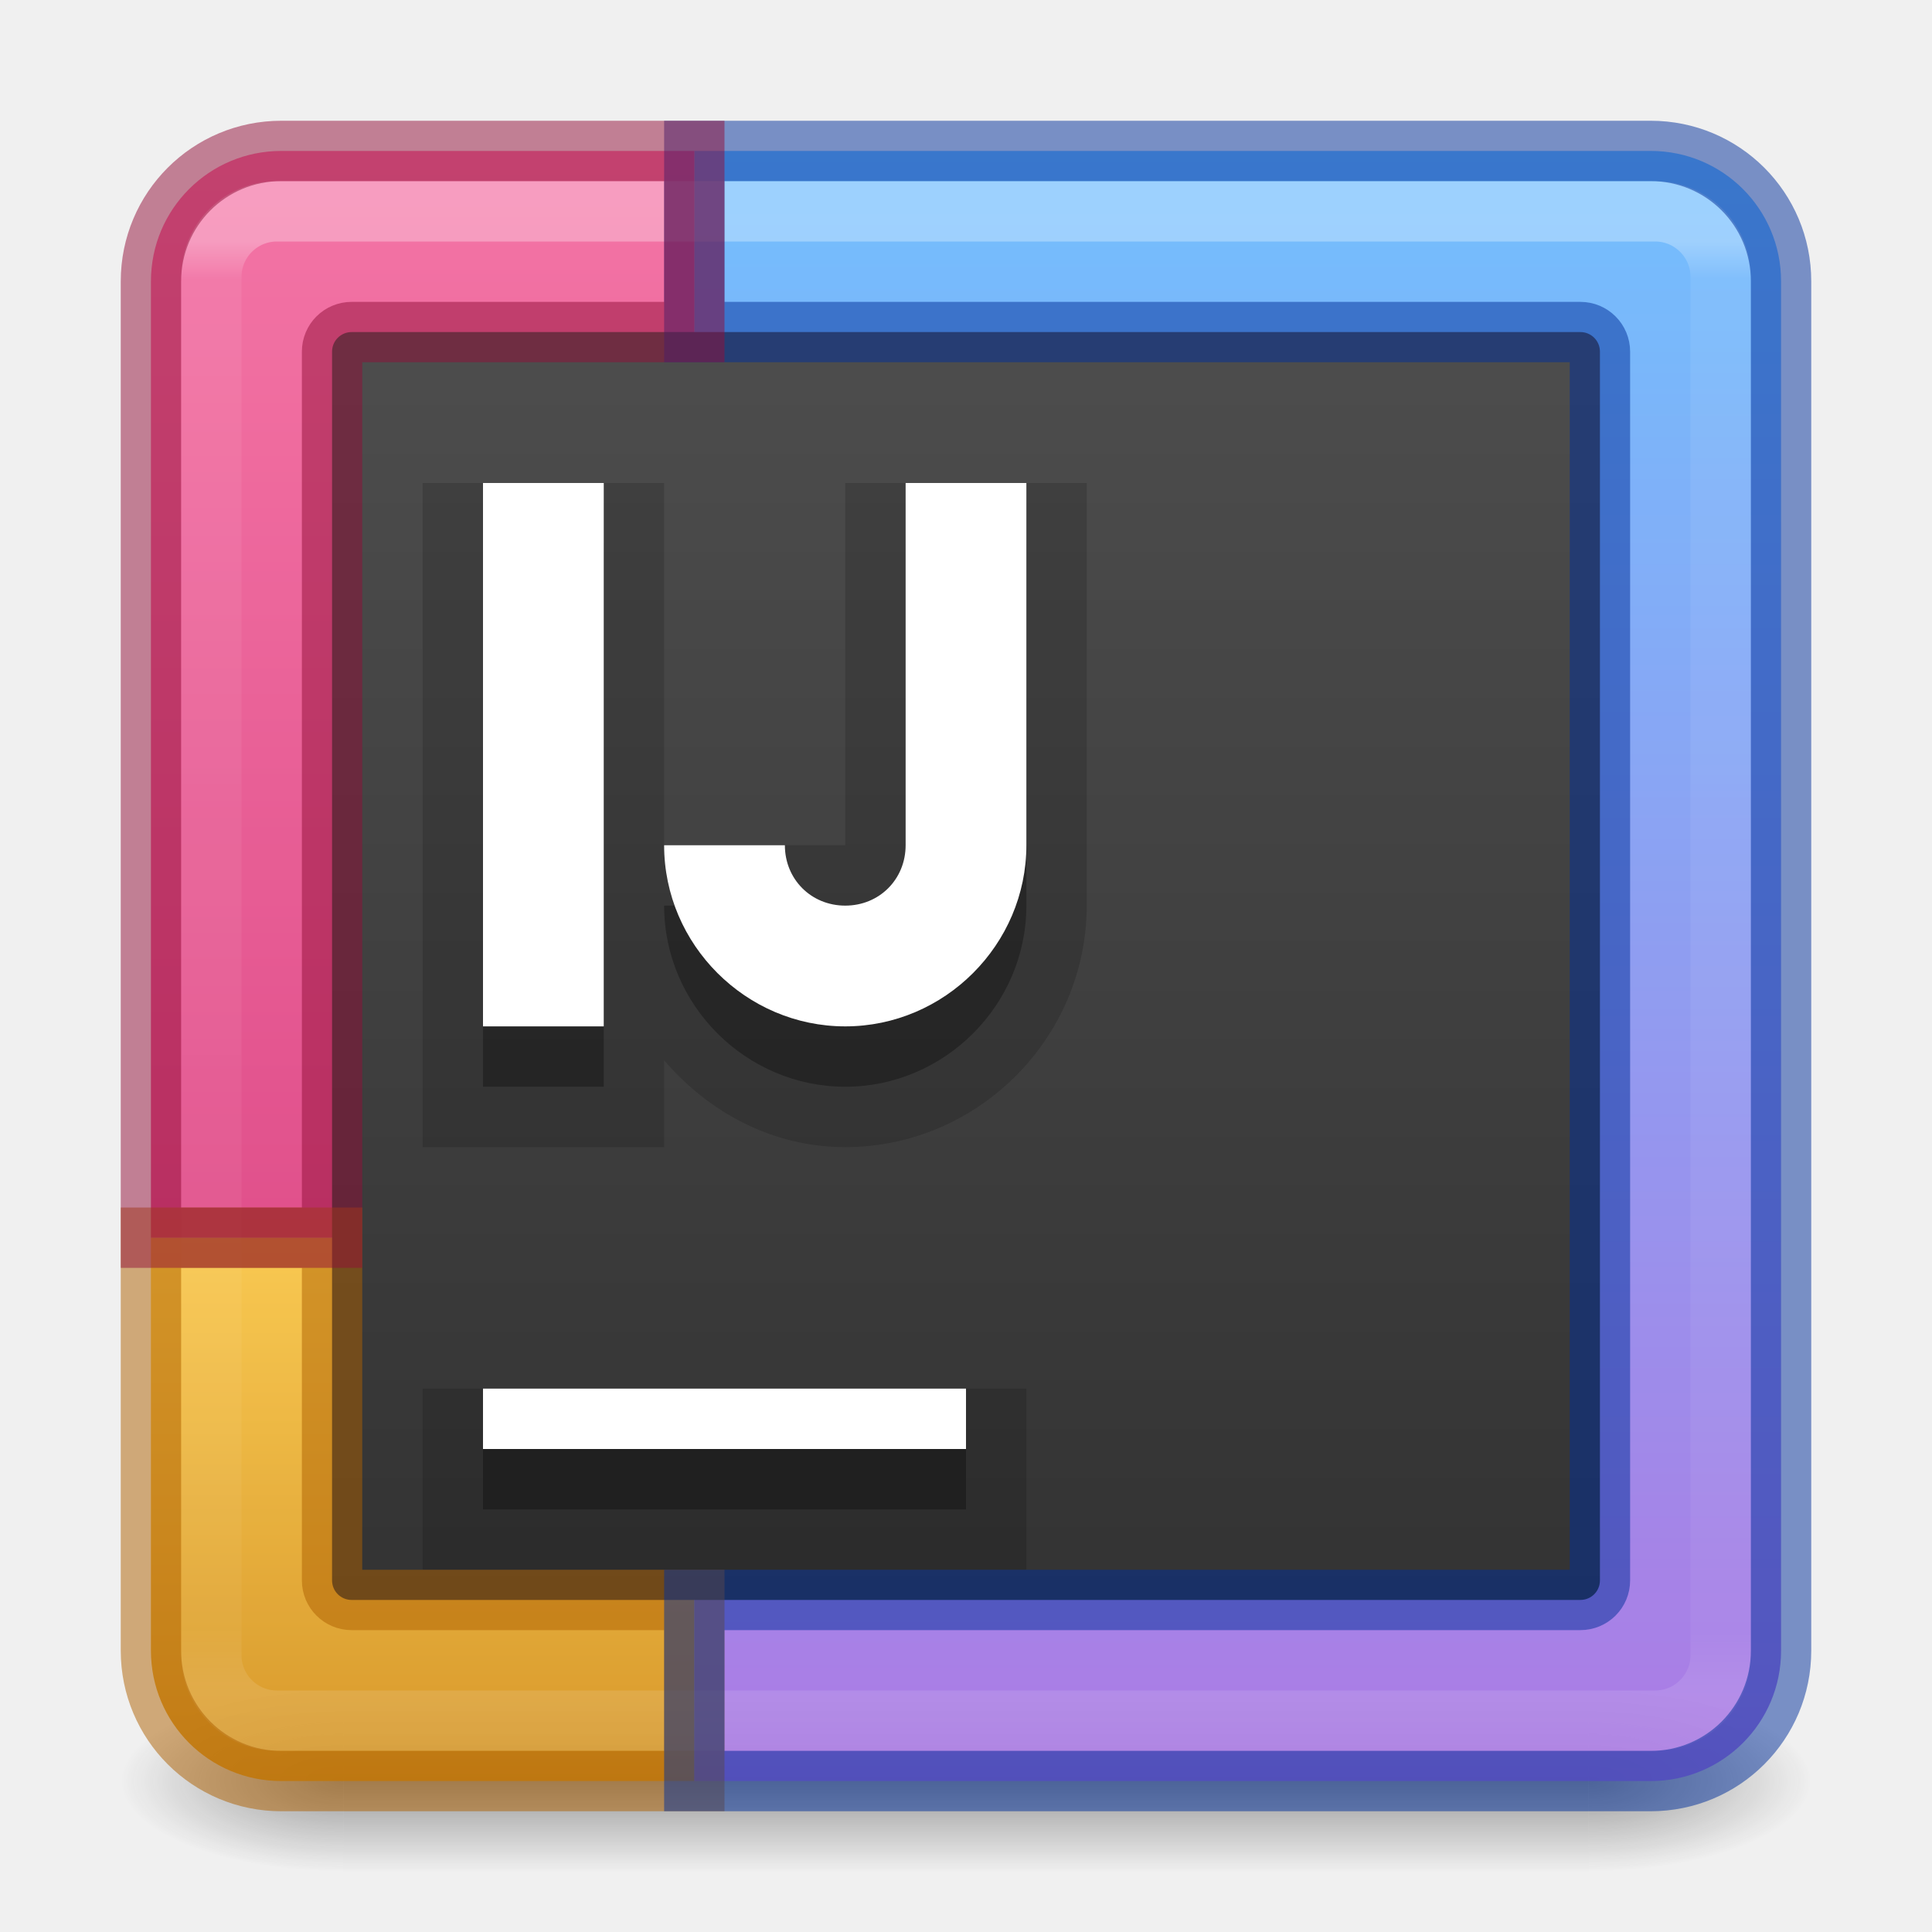
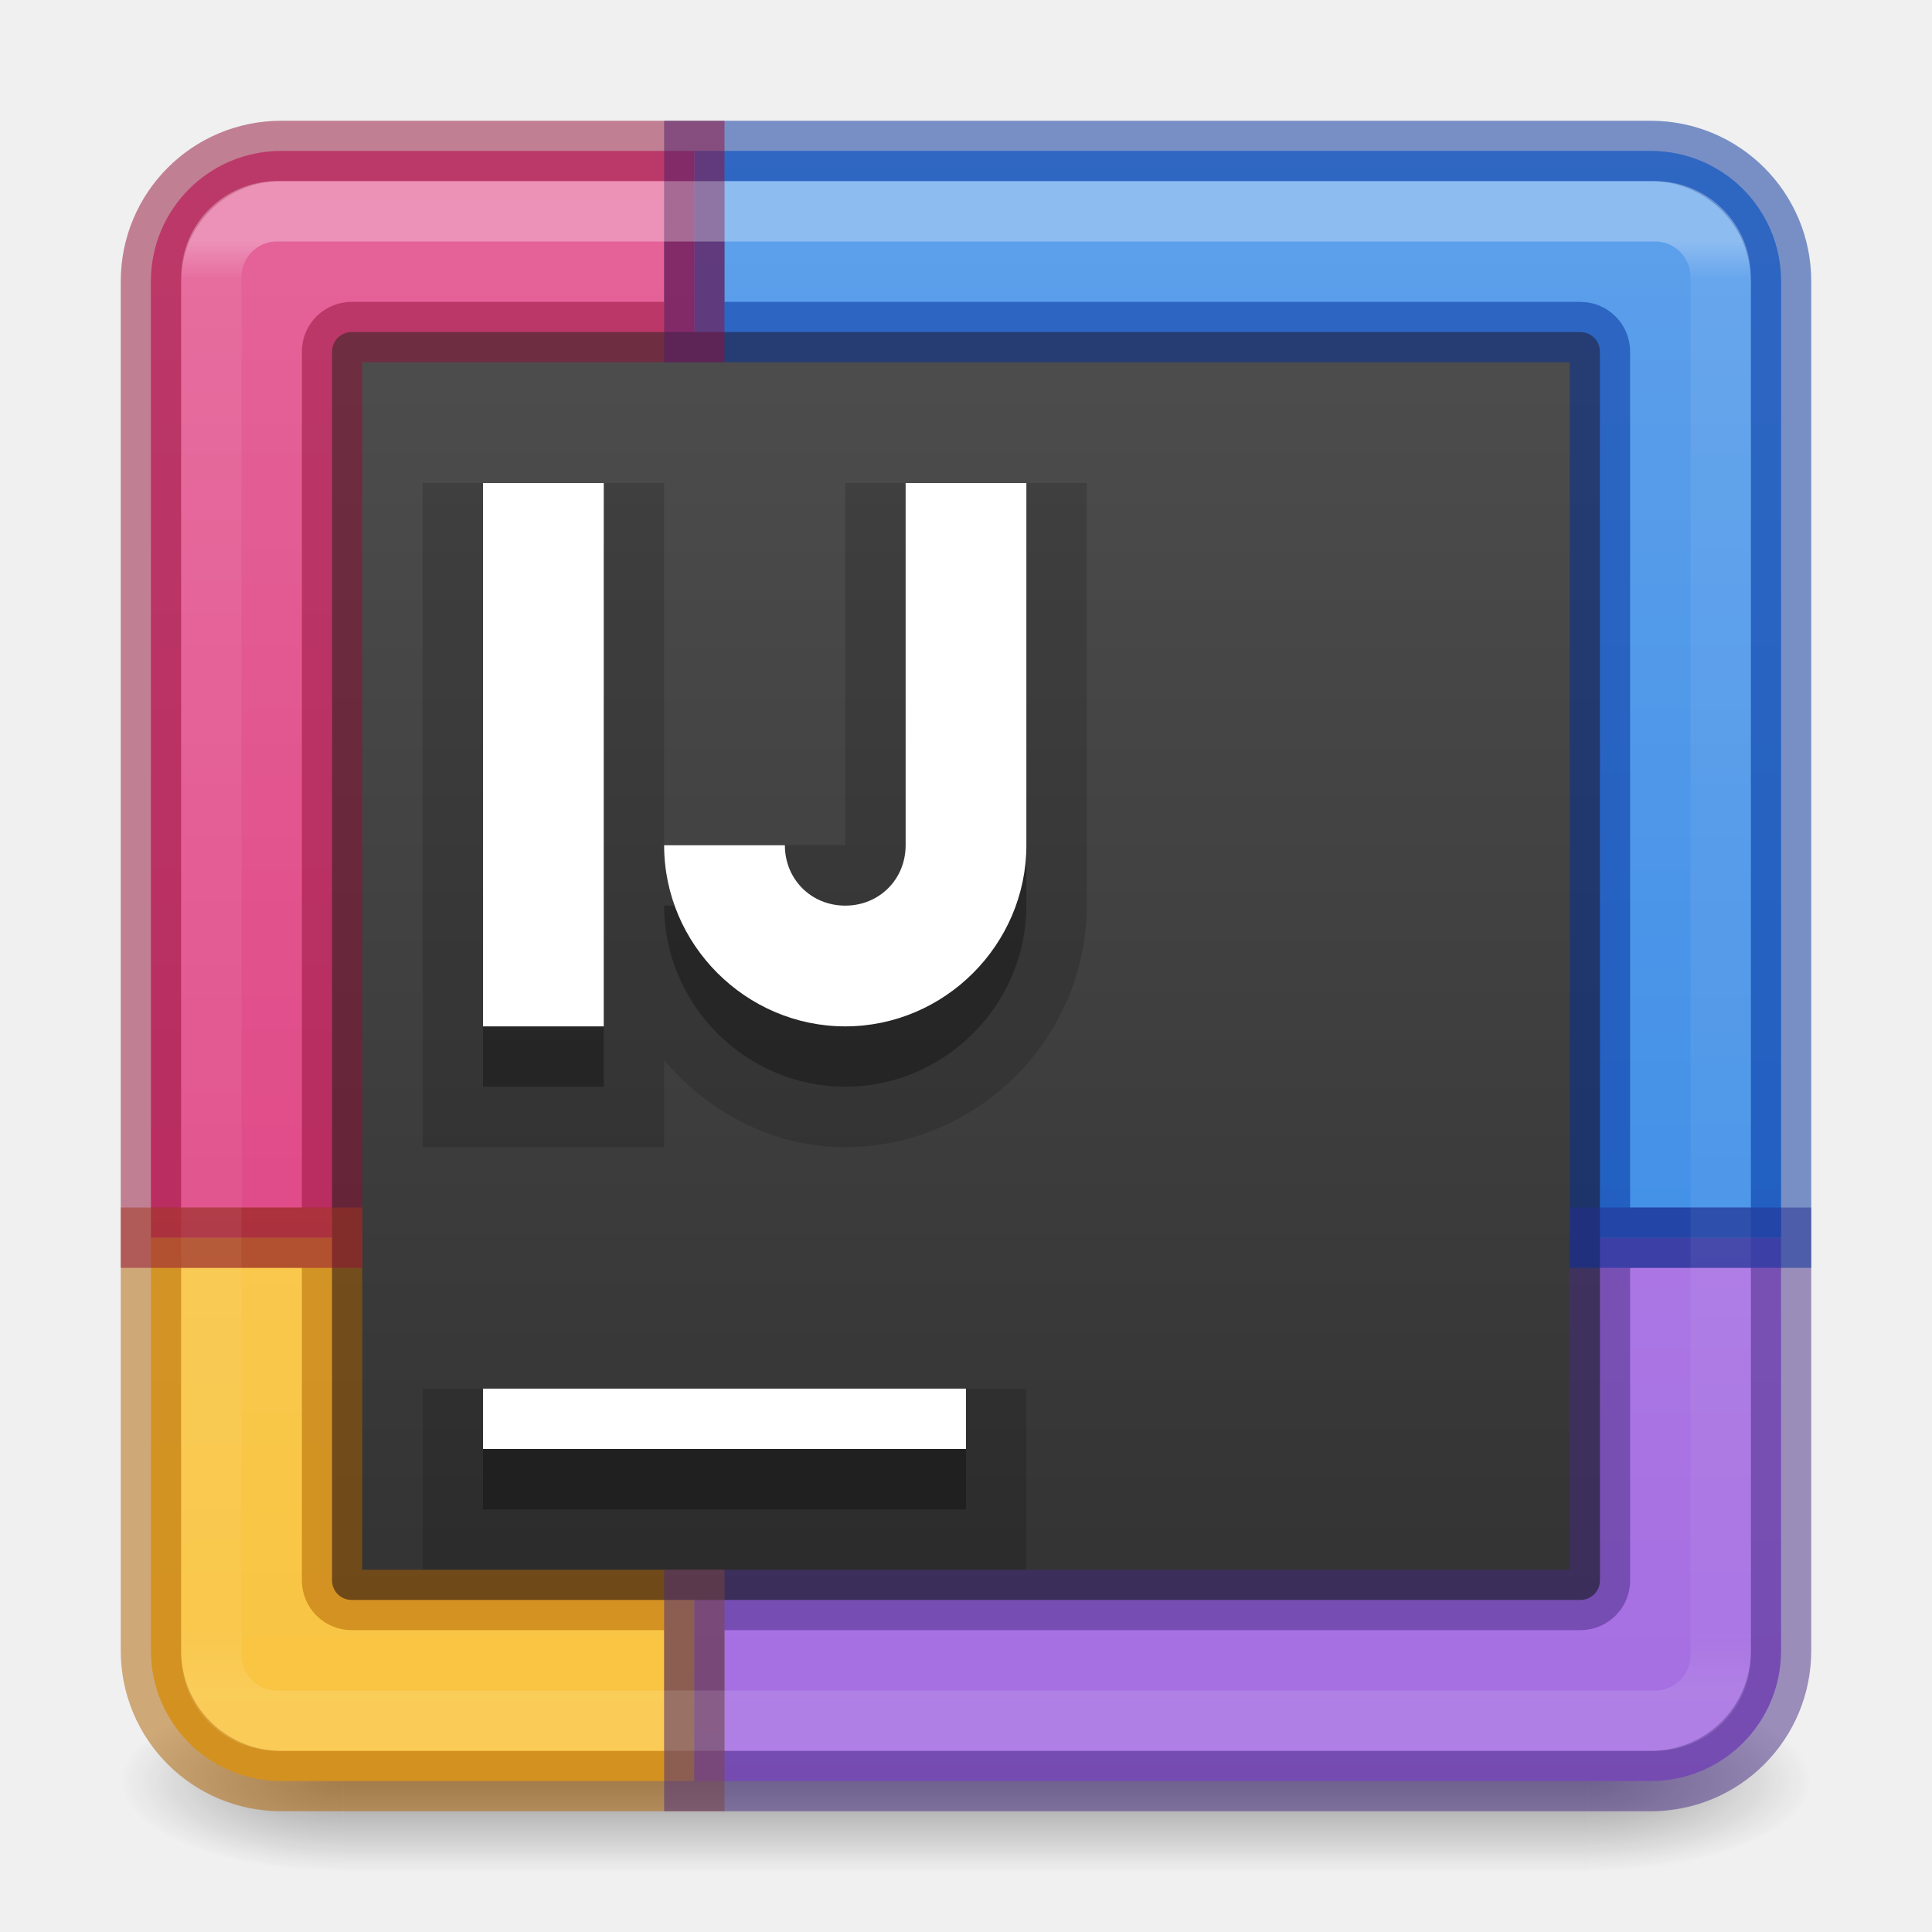
<svg xmlns="http://www.w3.org/2000/svg" xmlns:xlink="http://www.w3.org/1999/xlink" version="1.1" width="32" height="32" id="svg4151">
  <defs id="defs4153">
    <linearGradient id="linearGradient4281">
      <stop offset="0" style="stop-color:#ffffff;stop-opacity:1" id="stop4283" />
      <stop offset="0.026" style="stop-color:#ffffff;stop-opacity:0.235" id="stop4285" />
      <stop offset="0.958" style="stop-color:#ffffff;stop-opacity:0.157" id="stop4287" />
      <stop offset="1" style="stop-color:#ffffff;stop-opacity:0.392" id="stop4289" />
    </linearGradient>
    <linearGradient x1="24" y1="6.24" x2="24" y2="41.76" id="linearGradient3174" xlink:href="#linearGradient4281" gradientUnits="userSpaceOnUse" gradientTransform="matrix(0.6756757,0,0,0.6756757,-0.216217,-0.2162063)" />
    <radialGradient cx="4.993" cy="43.5" r="2.5" fx="4.993" fy="43.5" id="radialGradient2976" xlink:href="#linearGradient3688-166-749-6" gradientUnits="userSpaceOnUse" gradientTransform="matrix(2.003784,0,0,1.4,27.98813,-17.4)" />
    <linearGradient id="linearGradient3688-166-749-6">
      <stop id="stop2883-8" style="stop-color:#181818;stop-opacity:1" offset="0" />
      <stop id="stop2885-3" style="stop-color:#181818;stop-opacity:0" offset="1" />
    </linearGradient>
    <radialGradient cx="4.993" cy="43.5" r="2.5" fx="4.993" fy="43.5" id="radialGradient2978" xlink:href="#linearGradient3688-464-309-7" gradientUnits="userSpaceOnUse" gradientTransform="matrix(2.003784,0,0,1.4,-20.01187,-104.4)" />
    <linearGradient id="linearGradient3688-464-309-7">
      <stop id="stop2889-0" style="stop-color:#181818;stop-opacity:1" offset="0" />
      <stop id="stop2891-66" style="stop-color:#181818;stop-opacity:0" offset="1" />
    </linearGradient>
    <linearGradient x1="25.058" y1="47.028" x2="25.058" y2="39.999" id="linearGradient2980" xlink:href="#linearGradient3702-501-757-3" gradientUnits="userSpaceOnUse" />
    <linearGradient id="linearGradient3702-501-757-3">
      <stop id="stop2895-3" style="stop-color:#181818;stop-opacity:0" offset="0" />
      <stop id="stop2897-28" style="stop-color:#181818;stop-opacity:1" offset="0.5" />
      <stop id="stop2899-8" style="stop-color:#181818;stop-opacity:0" offset="1" />
    </linearGradient>
    <radialGradient gradientTransform="matrix(0,4.110946,-5.046929,0,66.82817,-38.86551)" gradientUnits="userSpaceOnUse" xlink:href="#linearGradient2867-449-88-871-390-598-476-591-434-148-57-177-8-3-3-6-4-8-8-8-5-7-8" id="radialGradient3988-3" fy="9.957" fx="6.953" r="12.672" cy="9.957" cx="6.953" />
    <linearGradient id="linearGradient2867-449-88-871-390-598-476-591-434-148-57-177-8-3-3-6-4-8-8-8-5-7-8">
      <stop offset="0" style="stop-color:#404648;stop-opacity:1" id="stop3750-1-0-7-6-6-1-3-9-3-9-2" />
      <stop offset="1" style="stop-color:#0c1011;stop-opacity:1" id="stop3754-1-8-5-2-7-6-7-1-9-1-0" />
    </linearGradient>
    <linearGradient gradientTransform="matrix(0.7,0,0,0.7,-59.13898,-14.41864)" gradientUnits="userSpaceOnUse" xlink:href="#linearGradient4187" id="linearGradient3153" y2="41.891" x2="24" y1="6.111" x1="24" />
    <linearGradient id="linearGradient4187">
      <stop offset="0" style="stop-color:#ffffff;stop-opacity:1" id="stop4189" />
      <stop offset="0.021" style="stop-color:#ffffff;stop-opacity:0.235" id="stop4191" />
      <stop offset="0.977" style="stop-color:#ffffff;stop-opacity:0.157" id="stop4193" />
      <stop offset="1" style="stop-color:#ffffff;stop-opacity:0.392" id="stop4195" />
    </linearGradient>
    <radialGradient gradientTransform="matrix(2.003784,0,0,1.4,27.98813,-17.4)" gradientUnits="userSpaceOnUse" xlink:href="#linearGradient3688-166-749-6" id="radialGradient3013-896" fy="43.5" fx="4.993" r="2.5" cy="43.5" cx="4.993" />
    <radialGradient gradientTransform="matrix(2.003784,0,0,1.4,-20.01187,-104.4)" gradientUnits="userSpaceOnUse" xlink:href="#linearGradient3688-166-749-6" id="radialGradient3015-826" fy="43.5" fx="4.993" r="2.5" cy="43.5" cx="4.993" />
    <linearGradient id="linearGradient924">
      <stop id="stop920" style="stop-color:#4d4d4d;stop-opacity:1" offset="0" />
      <stop id="stop922" style="stop-color:#333333;stop-opacity:1" offset="1" />
    </linearGradient>
    <linearGradient xlink:href="#linearGradient924" id="linearGradient1101" x1="16" y1="5" x2="16" y2="27" gradientUnits="userSpaceOnUse" gradientTransform="matrix(0.9545455,0,0,0.9545455,0.7272727,0.7272756)" />
-     <linearGradient id="linearGradient1288">
-       <stop style="stop-color:#f9c440;stop-opacity:1" offset="0" id="stop1284" />
-       <stop style="stop-color:#d48e15;stop-opacity:1" offset="1" id="stop1286" />
-     </linearGradient>
    <linearGradient id="idea-c" x1="65.306" x2="43.935" y1="47.08" y2="15.164" gradientTransform="scale(0.8027793,1.245672)" gradientUnits="userSpaceOnUse">
      <stop offset="0%" stop-color="#2773E7" id="stop8" style="stop-color:#64baff;stop-opacity:1" />
      <stop offset="100%" stop-color="#9039D0" id="stop10" style="stop-color:#a56de2;stop-opacity:1" />
    </linearGradient>
-     <linearGradient id="linearGradient1268-6-1-8">
-       <stop style="stop-color:#f4679d;stop-opacity:1" offset="0" id="stop1295" />
-       <stop style="stop-color:#de3e80;stop-opacity:1" offset="1" id="stop1297" />
+     <linearGradient gradientTransform="translate(-5.999976,-51.49999)" gradientUnits="userSpaceOnUse" xlink:href="#linearGradient4187" id="linearGradient3153-9" y2="41.891" x2="24" y1="6.111" x1="24" />
+     <linearGradient id="paint0_linear" x1="127.844" y1="0.66" x2="127.844" y2="255.34" gradientUnits="userSpaceOnUse" gradientTransform="matrix(0.1616951,0,0,0.2294038,61.55499,-7.960884)">
+       <stop stop-color="white" id="stop51" />
+       <stop offset="1" stop-color="white" stop-opacity="0" id="stop53" />
    </linearGradient>
-     <linearGradient gradientTransform="translate(-5.999976,-51.49999)" gradientUnits="userSpaceOnUse" xlink:href="#linearGradient4187" id="linearGradient3153-9" y2="41.891" x2="24" y1="6.111" x1="24" />
-     <linearGradient xlink:href="#linearGradient1268-6-1-8" id="linearGradient994" x1="47" y1="-3" x2="47" y2="15" gradientUnits="userSpaceOnUse" gradientTransform="translate(-39.5,5.5)" />
-     <linearGradient xlink:href="#linearGradient1288" id="linearGradient1002" x1="47" y1="15" x2="47" y2="24" gradientUnits="userSpaceOnUse" gradientTransform="translate(-39.5,5.5)" />
-     <linearGradient xlink:href="#idea-c" id="linearGradient1019" x1="60" y1="-3" x2="60" y2="24" gradientUnits="userSpaceOnUse" gradientTransform="translate(-39.5,5.5)" />
+     <linearGradient xlink:href="#paint0_linear" id="linearGradient1068" x1="53.08" y1="17.5" x2="80.08" y2="17.5" gradientUnits="userSpaceOnUse" gradientTransform="rotate(90,42.04004,-8.540039)" />
  </defs>
  <g style="display:inline" id="g2036-2" transform="matrix(0.6999997,0,0,0.3333336,-0.8000002,15.33333)">
    <g style="opacity:0.4" id="g3712-3" transform="matrix(1.052632,0,0,1.285713,-1.263158,-13.42854)">
      <rect style="fill:url(#radialGradient2976);fill-opacity:1;stroke:none" id="rect2801-0" y="40" x="38" height="7" width="5" />
      <rect style="fill:url(#radialGradient2978);fill-opacity:1;stroke:none" id="rect3696-2" transform="scale(-1,-1)" y="-47" x="-10" height="7" width="5" />
      <rect style="fill:url(#linearGradient2980);fill-opacity:1;stroke:none" id="rect3700-1" y="40" x="10" height="7" width="28" />
    </g>
  </g>
-   <path id="rect5505-21-3" style="color:#000000;clip-rule:nonzero;display:inline;overflow:visible;visibility:visible;opacity:0.9;isolation:auto;mix-blend-mode:normal;color-interpolation:sRGB;color-interpolation-filters:linearRGB;solid-color:#000000;solid-opacity:1;fill:url(#linearGradient1002);fill-opacity:1;fill-rule:nonzero;stroke:none;stroke-width:1;stroke-linecap:butt;stroke-linejoin:miter;stroke-miterlimit:4;stroke-dasharray:none;stroke-dashoffset:0;stroke-opacity:1;marker:none;color-rendering:auto;image-rendering:auto;shape-rendering:auto;text-rendering:auto;enable-background:accumulate" d="m 11.5,20.5 h -9 v 6.84 C 2.5,28.536 3.464,29.5 4.66,29.5 H 11.5 Z" />
-   <path id="path985" style="color:#000000;clip-rule:nonzero;display:inline;overflow:visible;visibility:visible;opacity:0.9;isolation:auto;mix-blend-mode:normal;color-interpolation:sRGB;color-interpolation-filters:linearRGB;solid-color:#000000;solid-opacity:1;fill:url(#linearGradient1019);fill-opacity:1;fill-rule:nonzero;stroke:none;stroke-width:1;stroke-linecap:butt;stroke-linejoin:miter;stroke-miterlimit:4;stroke-dasharray:none;stroke-dashoffset:0;stroke-opacity:1;marker:none;color-rendering:auto;image-rendering:auto;shape-rendering:auto;text-rendering:auto;enable-background:accumulate" d="M 11.5,2.5 V 20.5 v 9 H 27.34 C 28.536,29.5 29.5,28.536 29.5,27.34 V 20.5 4.66 c 0,-1.197 -0.964,-2.16 -2.16,-2.16 z" />
-   <path id="path983" style="color:#000000;clip-rule:nonzero;display:inline;overflow:visible;visibility:visible;opacity:0.9;isolation:auto;mix-blend-mode:normal;color-interpolation:sRGB;color-interpolation-filters:linearRGB;solid-color:#000000;solid-opacity:1;fill:url(#linearGradient994);fill-opacity:1;fill-rule:nonzero;stroke:none;stroke-width:1;stroke-linecap:butt;stroke-linejoin:miter;stroke-miterlimit:4;stroke-dasharray:none;stroke-dashoffset:0;stroke-opacity:1;marker:none;color-rendering:auto;image-rendering:auto;shape-rendering:auto;text-rendering:auto;enable-background:accumulate" d="M 11.5,2.5 H 4.66 C 3.464,2.5 2.5,3.464 2.5,4.66 V 20.5 h 9 z" />
+   <path id="rect5505-21-3-1" style="color:#000000;clip-rule:nonzero;display:inline;overflow:visible;visibility:visible;isolation:auto;mix-blend-mode:normal;color-interpolation:sRGB;color-interpolation-filters:linearRGB;solid-color:#000000;solid-opacity:1;fill:#f9c440;fill-opacity:1;fill-rule:nonzero;stroke:none;stroke-width:1;stroke-linecap:butt;stroke-linejoin:miter;stroke-miterlimit:4;stroke-dasharray:none;stroke-dashoffset:0;stroke-opacity:1;marker:none;color-rendering:auto;image-rendering:auto;shape-rendering:auto;text-rendering:auto;enable-background:accumulate" d="m 11.5,20.5 h -9 v 6.84 C 2.5,28.536 3.464,29.5 4.66,29.5 H 11.5 Z" />
+   <path id="path985-2" style="color:#000000;clip-rule:nonzero;display:inline;overflow:visible;visibility:visible;isolation:auto;mix-blend-mode:normal;color-interpolation:sRGB;color-interpolation-filters:linearRGB;solid-color:#000000;solid-opacity:1;fill:#a56de2;fill-opacity:1;fill-rule:nonzero;stroke:none;stroke-width:1;stroke-linecap:butt;stroke-linejoin:miter;stroke-miterlimit:4;stroke-dasharray:none;stroke-dashoffset:0;stroke-opacity:1;marker:none;color-rendering:auto;image-rendering:auto;shape-rendering:auto;text-rendering:auto;enable-background:accumulate" d="m 29.5,20.5 h -18 v 9 H 27.34 C 28.536,29.5 29.5,28.536 29.5,27.34 Z" />
+   <path id="path944" style="color:#000000;clip-rule:nonzero;display:inline;overflow:visible;visibility:visible;isolation:auto;mix-blend-mode:normal;color-interpolation:sRGB;color-interpolation-filters:linearRGB;solid-color:#000000;solid-opacity:1;fill:#3689e6;fill-opacity:1;fill-rule:nonzero;stroke:none;stroke-width:1;stroke-linecap:butt;stroke-linejoin:miter;stroke-miterlimit:4;stroke-dasharray:none;stroke-dashoffset:0;stroke-opacity:1;marker:none;color-rendering:auto;image-rendering:auto;shape-rendering:auto;text-rendering:auto;enable-background:accumulate" d="m 11.5,2.5 v 18 h 18 V 4.66 C 29.5,3.464 28.536,2.5 27.34,2.5 Z" />
+   <path id="path983-7" style="color:#000000;clip-rule:nonzero;display:inline;overflow:visible;visibility:visible;isolation:auto;mix-blend-mode:normal;color-interpolation:sRGB;color-interpolation-filters:linearRGB;solid-color:#000000;solid-opacity:1;fill:#de3e80;fill-opacity:1;fill-rule:nonzero;stroke:none;stroke-width:1;stroke-linecap:butt;stroke-linejoin:miter;stroke-miterlimit:4;stroke-dasharray:none;stroke-dashoffset:0;stroke-opacity:1;marker:none;color-rendering:auto;image-rendering:auto;shape-rendering:auto;text-rendering:auto;enable-background:accumulate" d="M 11.5,2.5 H 4.66 C 3.464,2.5 2.5,3.464 2.5,4.66 V 20.5 h 9 z" />
+   <path id="rect5505-21-3-1-0" style="color:#000000;clip-rule:nonzero;display:inline;overflow:visible;visibility:visible;opacity:0.2;isolation:auto;mix-blend-mode:normal;color-interpolation:sRGB;color-interpolation-filters:linearRGB;solid-color:#000000;solid-opacity:1;fill:url(#linearGradient1068);fill-opacity:1;fill-rule:nonzero;stroke:none;stroke-width:1;stroke-linecap:butt;stroke-linejoin:miter;stroke-miterlimit:4;stroke-dasharray:none;stroke-dashoffset:0;stroke-opacity:1;marker:none;color-rendering:auto;image-rendering:auto;shape-rendering:auto;text-rendering:auto;enable-background:accumulate" d="M 29.5,4.66 C 29.5,3.464 28.536,2.5 27.34,2.5 H 11.5 4.66 C 3.464,2.5 2.5,3.464 2.5,4.66 V 11.5 27.34 C 2.5,28.536 3.464,29.5 4.66,29.5 H 11.5 27.34 C 28.536,29.5 29.5,28.536 29.5,27.34 V 11.5 Z" />
  <path style="color:#000000;fill:url(#linearGradient1101);fill-opacity:1;stroke-width:0.688" d="M 5.824,5.5 C 5.645,5.5 5.5,5.645 5.5,5.824 V 26.176 c 0,0.18 0.145,0.324 0.324,0.324 H 26.176 c 0.18,0 0.324,-0.144 0.324,-0.324 V 5.824 C 26.5,5.645 26.356,5.5 26.176,5.5 Z" id="rect4335" />
-   <rect style="opacity:0.3;fill:none;stroke:url(#linearGradient3174);stroke-width:1;stroke-linecap:round;stroke-linejoin:round;stroke-miterlimit:4;stroke-dasharray:none;stroke-dashoffset:0;stroke-opacity:1" id="rect6741-7-4" y="3.5" x="3.5" ry="1.087" rx="1.087" height="25" width="25" />
  <path id="rect1215-9-0" style="opacity:0.15;fill:#000000;fill-opacity:1;stroke:none;stroke-width:2;stroke-linecap:square;stroke-linejoin:round;stroke-opacity:1" d="m 7,8 v 1 10 h 4 V 17.561 C 11.736,18.421 12.79,19 14,19 c 2.194,0 4,-1.806 4,-4 V 8 h -4 v 1 5 H 11 V 8 Z m 0,15 v 3 h 10 v -3 h -1 z" />
  <path id="path955" style="opacity:0.3;fill:#000000;fill-opacity:1;stroke:none;stroke-width:2;stroke-linecap:square;stroke-linejoin:round;stroke-opacity:1" d="m 15,9 v 6 c 0,0.564 -0.436,1 -1,1 -0.564,0 -1,-0.436 -1,-1 h -2 c 0,1.645 1.355,3 3,3 1.645,0 3,-1.355 3,-3 V 9 Z M 8,9 h 2 v 9 H 8 Z m 8,15 H 8 v 1 h 8 z" />
  <path id="rect1215-9" style="opacity:1;fill:#ffffff;fill-opacity:1;stroke:none;stroke-width:2;stroke-linecap:square;stroke-linejoin:round;stroke-opacity:1" d="m 15,8 v 6 c 0,0.564 -0.436,1 -1,1 -0.564,0 -1,-0.436 -1,-1 h -2 c 0,1.645 1.355,3 3,3 1.645,0 3,-1.355 3,-3 V 8 Z M 8,8 h 2 v 9 H 8 Z m 8,15 H 8 v 1 h 8 z" />
  <path id="rect5505-21-3-0" style="color:#000000;clip-rule:nonzero;display:inline;overflow:visible;visibility:visible;opacity:0.5;isolation:auto;mix-blend-mode:normal;color-interpolation:sRGB;color-interpolation-filters:linearRGB;solid-color:#000000;solid-opacity:1;fill:none;fill-opacity:1;fill-rule:nonzero;stroke:#ad5f00;stroke-width:1;stroke-linecap:butt;stroke-linejoin:miter;stroke-miterlimit:4;stroke-dasharray:none;stroke-dashoffset:0;stroke-opacity:1;marker:none;color-rendering:auto;image-rendering:auto;shape-rendering:auto;text-rendering:auto;enable-background:accumulate" d="m 2.5,20.5 v 6.84 C 2.5,28.536 3.464,29.5 4.66,29.5 H 11.5 v -3 H 5.824 C 5.645,26.5 5.5,26.356 5.5,26.176 V 20.5 Z" />
-   <path id="path985-9" style="color:#000000;clip-rule:nonzero;display:inline;overflow:visible;visibility:visible;opacity:0.5;isolation:auto;mix-blend-mode:normal;color-interpolation:sRGB;color-interpolation-filters:linearRGB;solid-color:#000000;solid-opacity:1;fill:none;fill-opacity:1;fill-rule:nonzero;stroke:#002e99;stroke-width:1;stroke-linecap:butt;stroke-linejoin:miter;stroke-miterlimit:4;stroke-dasharray:none;stroke-dashoffset:0;stroke-opacity:1;marker:none;color-rendering:auto;image-rendering:auto;shape-rendering:auto;text-rendering:auto;enable-background:accumulate" d="m 11.5,2.5 v 3 h 14.676 c 0.18,0 0.324,0.145 0.324,0.324 V 26.176 C 26.5,26.356 26.356,26.5 26.176,26.5 H 11.5 v 3 H 27.34 C 28.536,29.5 29.5,28.536 29.5,27.34 V 20.5 4.66 c 0,-1.197 -0.964,-2.16 -2.16,-2.16 z" />
+   <path id="path985-2-92" style="color:#000000;clip-rule:nonzero;display:inline;overflow:visible;visibility:visible;opacity:0.5;isolation:auto;mix-blend-mode:normal;color-interpolation:sRGB;color-interpolation-filters:linearRGB;solid-color:#000000;solid-opacity:1;fill:none;fill-opacity:1;fill-rule:nonzero;stroke:#452981;stroke-width:1;stroke-linecap:butt;stroke-linejoin:miter;stroke-miterlimit:4;stroke-dasharray:none;stroke-dashoffset:0;stroke-opacity:1;marker:none;color-rendering:auto;image-rendering:auto;shape-rendering:auto;text-rendering:auto;enable-background:accumulate" d="m 26.5,20.5 v 5.676 C 26.5,26.356 26.356,26.5 26.176,26.5 H 11.5 v 3 h 15.84 c 1.197,0 2.16,-0.964 2.16,-2.16 V 20.5 Z" />
+   <path id="path944-0" style="color:#000000;clip-rule:nonzero;display:inline;overflow:visible;visibility:visible;opacity:0.5;isolation:auto;mix-blend-mode:normal;color-interpolation:sRGB;color-interpolation-filters:linearRGB;solid-color:#000000;solid-opacity:1;fill:none;fill-opacity:1;fill-rule:nonzero;stroke:#002e99;stroke-width:1;stroke-linecap:butt;stroke-linejoin:miter;stroke-miterlimit:4;stroke-dasharray:none;stroke-dashoffset:0;stroke-opacity:1;marker:none;color-rendering:auto;image-rendering:auto;shape-rendering:auto;text-rendering:auto;enable-background:accumulate" d="m 11.5,2.5 v 3 h 14.676 c 0.18,0 0.324,0.145 0.324,0.324 V 20.5 h 3 V 4.66 C 29.5,3.464 28.536,2.5 27.34,2.5 Z" />
  <path id="path983-3" style="color:#000000;clip-rule:nonzero;display:inline;overflow:visible;visibility:visible;opacity:0.5;isolation:auto;mix-blend-mode:normal;color-interpolation:sRGB;color-interpolation-filters:linearRGB;solid-color:#000000;solid-opacity:1;fill:none;fill-opacity:1;fill-rule:nonzero;stroke:#910e38;stroke-width:1;stroke-linecap:butt;stroke-linejoin:miter;stroke-miterlimit:4;stroke-dasharray:none;stroke-dashoffset:0;stroke-opacity:1;marker:none;color-rendering:auto;image-rendering:auto;shape-rendering:auto;text-rendering:auto;enable-background:accumulate" d="M 4.66,2.5 C 3.464,2.5 2.5,3.464 2.5,4.66 V 20.5 h 3 V 5.824 c 0,-0.18 0.145,-0.324 0.324,-0.324 H 11.5 v -3 z" />
+   <rect style="opacity:0.3;fill:none;stroke:url(#linearGradient3174);stroke-width:1;stroke-linecap:round;stroke-linejoin:round;stroke-miterlimit:4;stroke-dasharray:none;stroke-dashoffset:0;stroke-opacity:1" id="rect6741-7-4" y="3.5" x="3.5" ry="1.087" rx="1.087" height="25" width="25" />
</svg>
